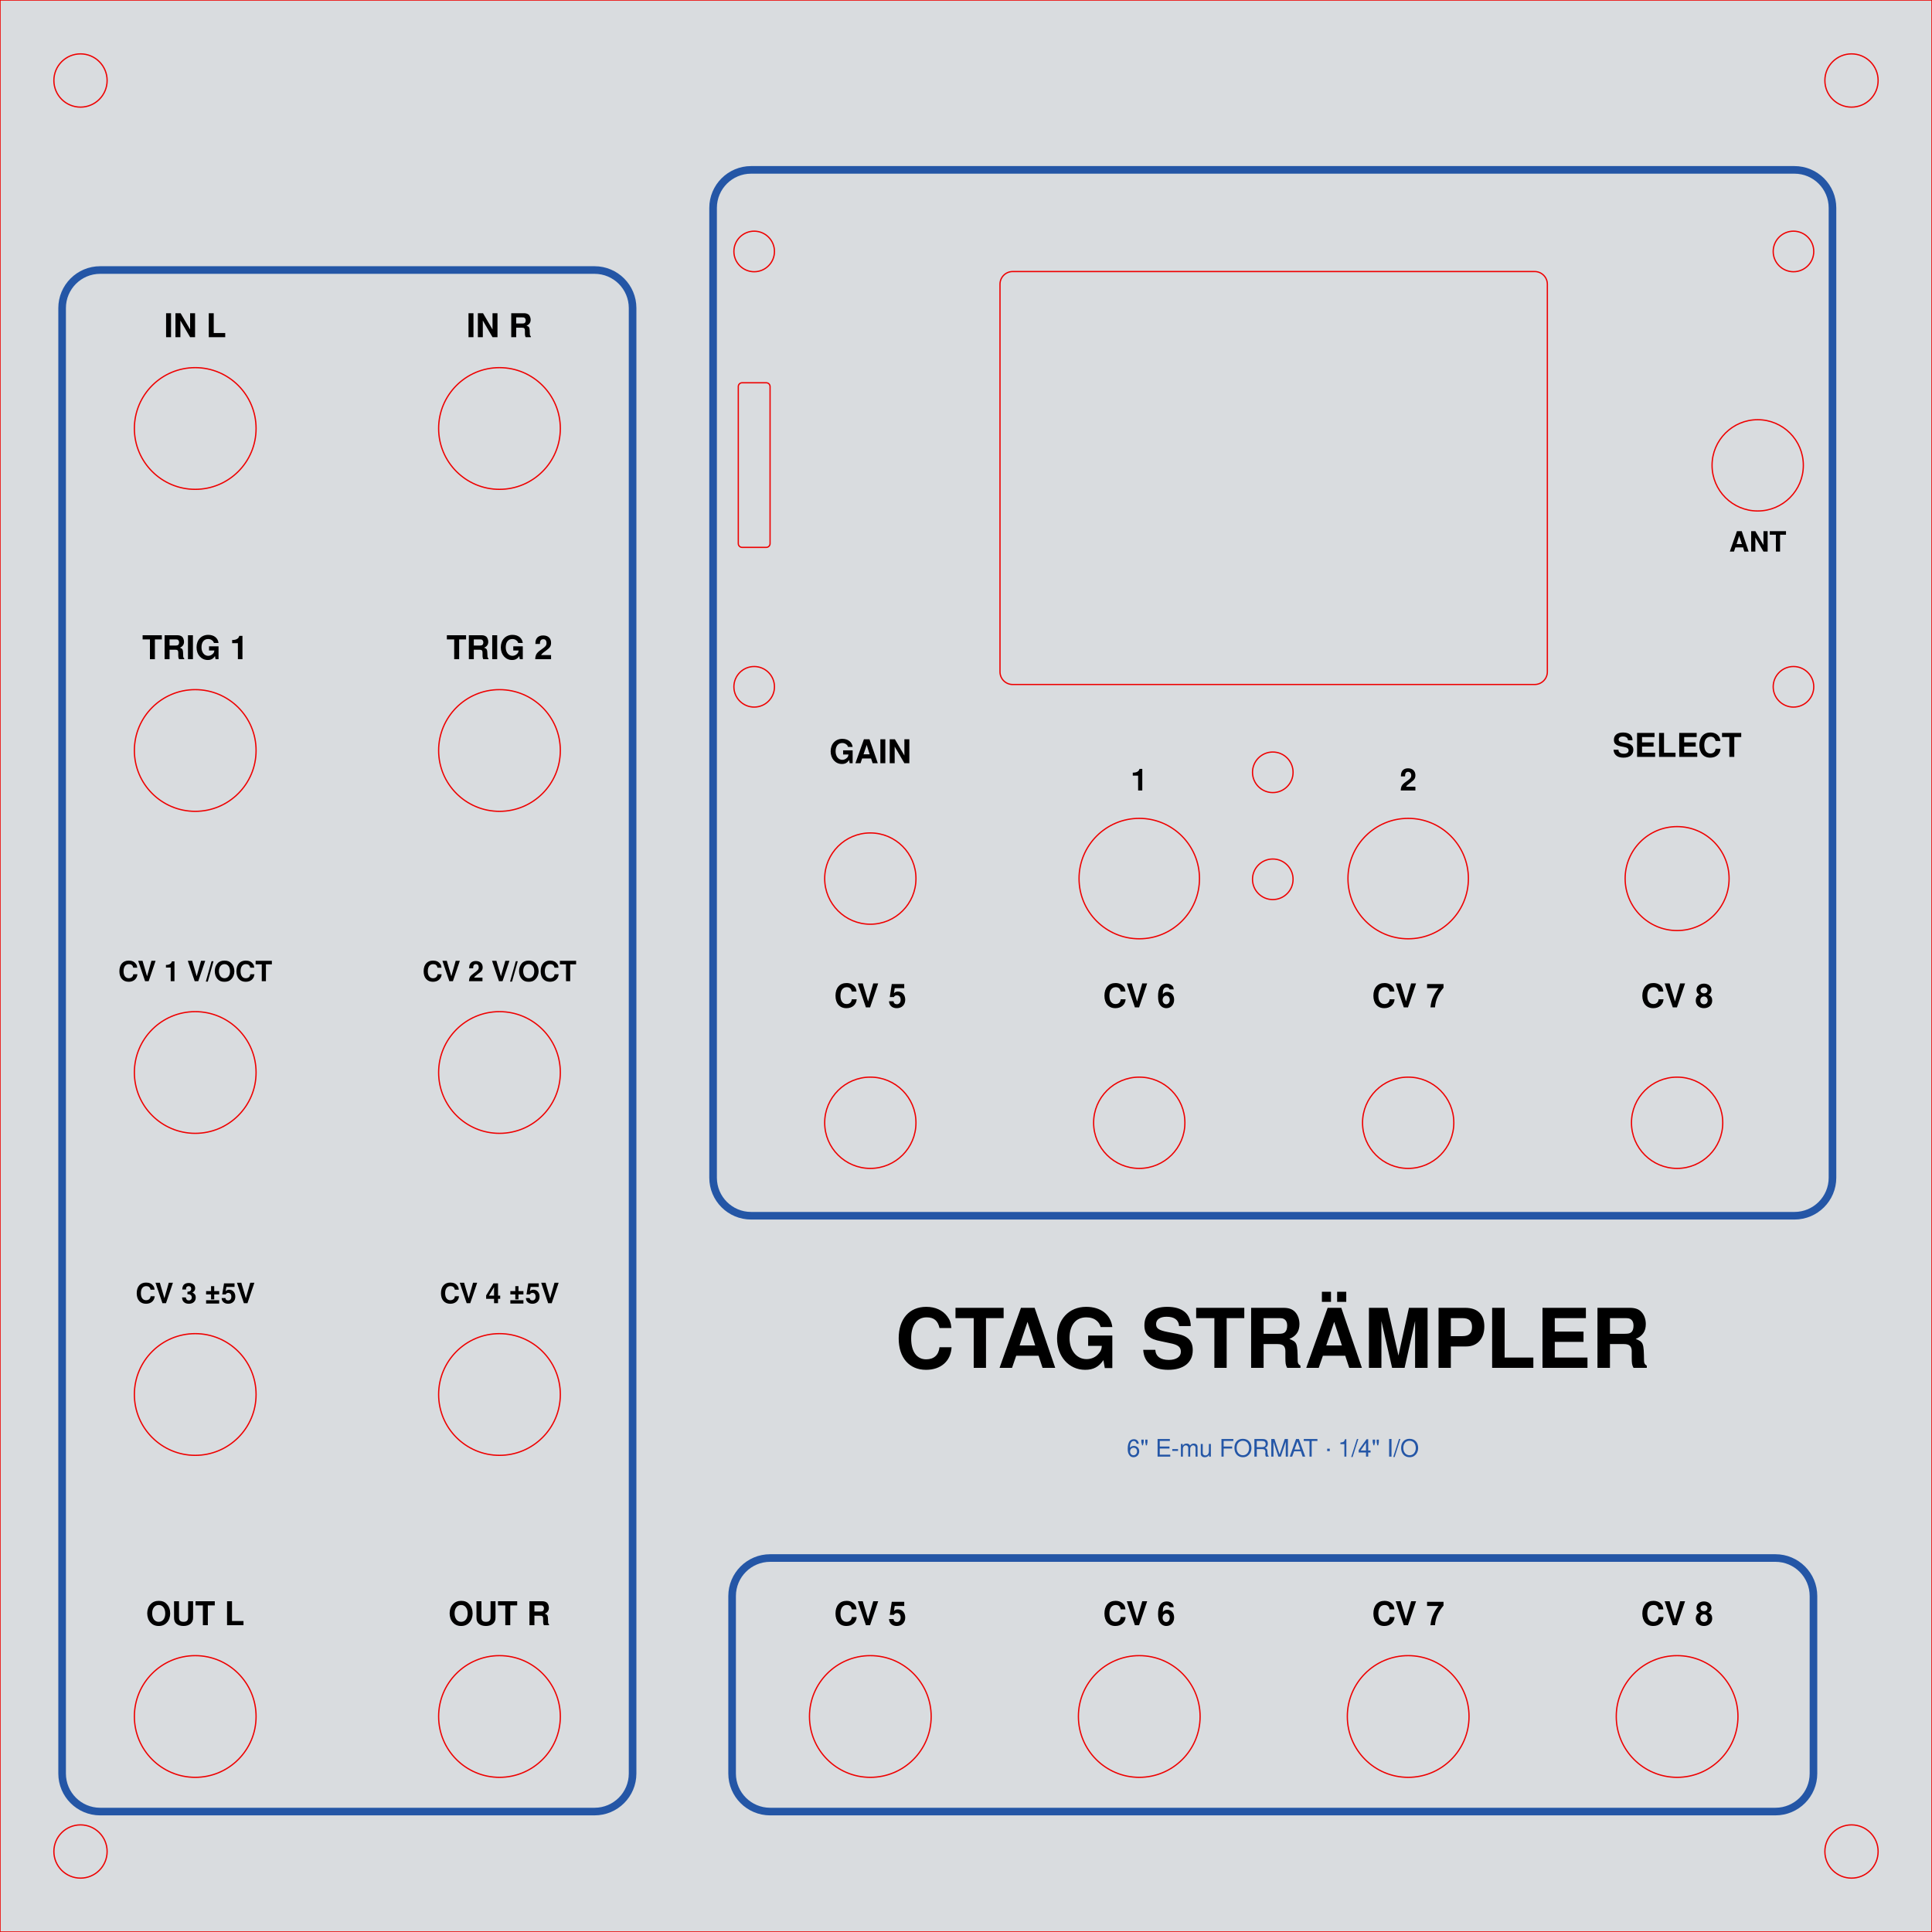
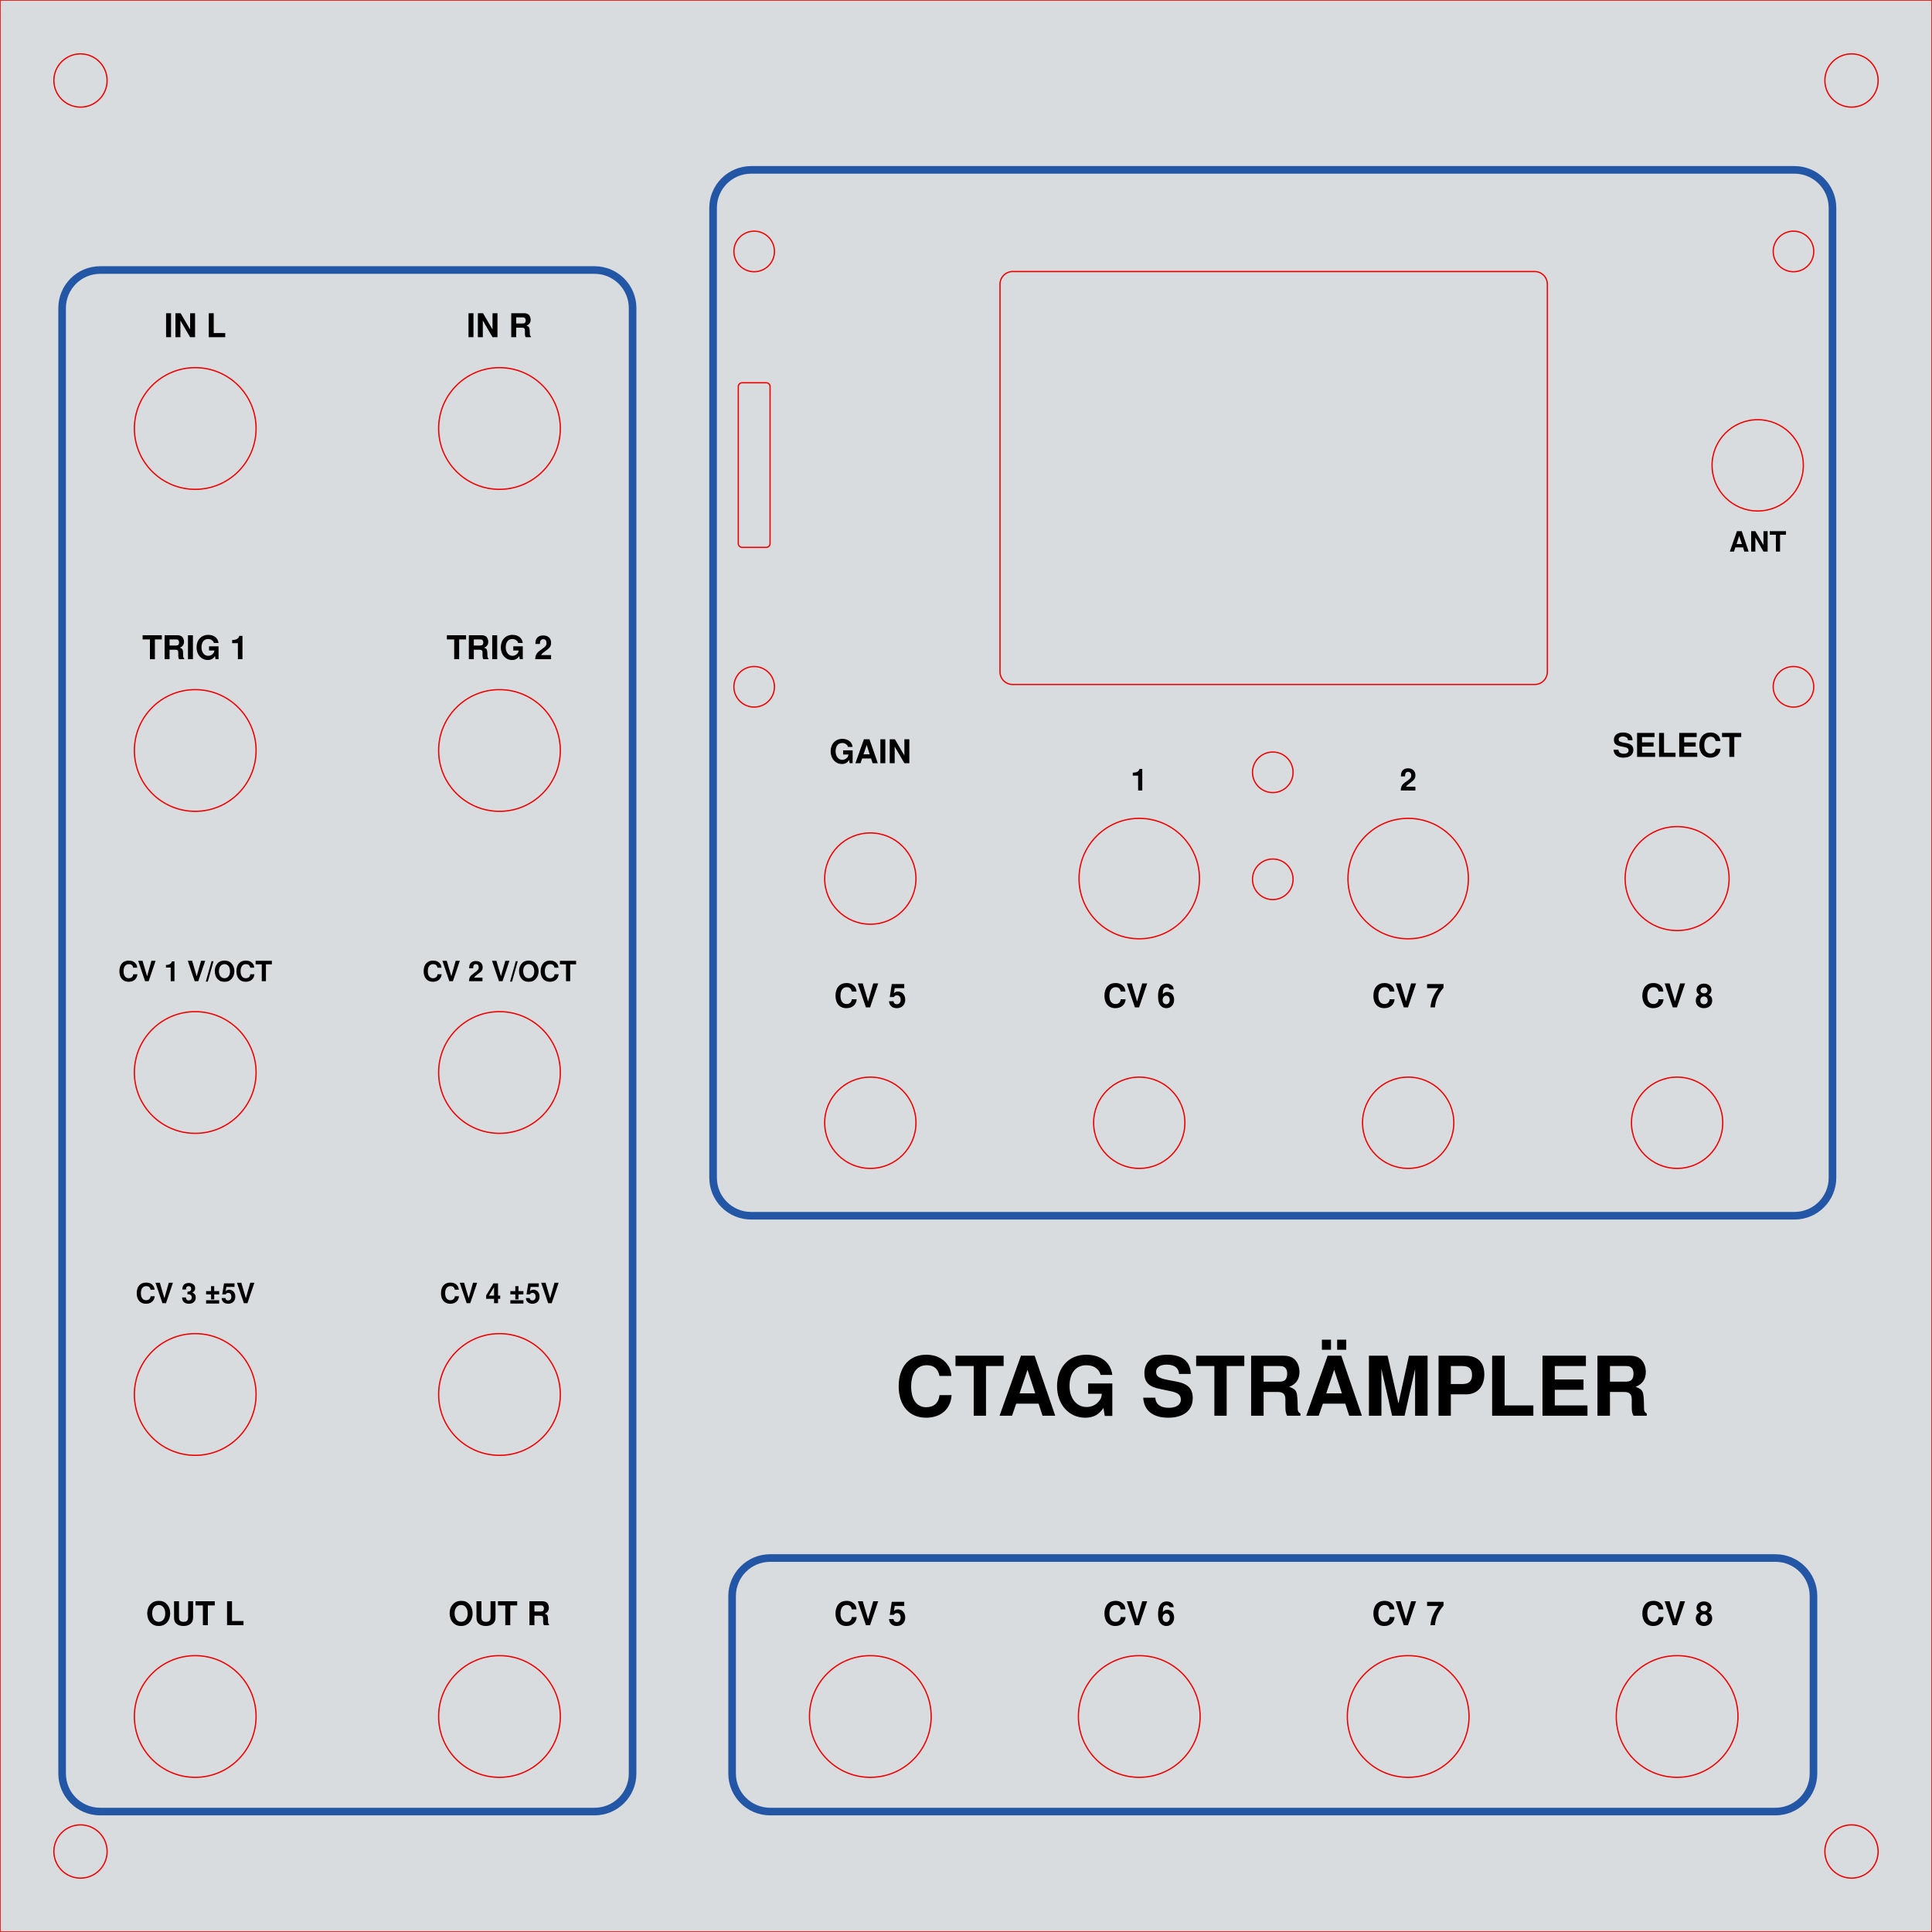
<svg xmlns="http://www.w3.org/2000/svg" width="152.4mm" height="152.4mm" viewBox="0 0 152.4 152.4">
  <rect width="100%" height="100%" fill="#d9dcdf" />
  <g id="ART">
    <text x="68.653" y="79.466" font-family="Helvetica, Arial, sans-serif" font-size="2.6" font-weight="bold" text-anchor="middle" fill="#000">CV 5</text>
    <text x="89.867" y="79.466" font-family="Helvetica, Arial, sans-serif" font-size="2.6" font-weight="bold" text-anchor="middle" fill="#000">CV 6</text>
    <text x="111.080" y="79.466" font-family="Helvetica, Arial, sans-serif" font-size="2.6" font-weight="bold" text-anchor="middle" fill="#000">CV 7</text>
    <text x="132.294" y="79.466" font-family="Helvetica, Arial, sans-serif" font-size="2.6" font-weight="bold" text-anchor="middle" fill="#000">CV 8</text>
    <text x="68.653" y="60.204" font-family="Helvetica, Arial, sans-serif" font-size="2.6" font-weight="bold" text-anchor="middle" fill="#000">GAIN</text>
    <text x="132.294" y="59.704" font-family="Helvetica, Arial, sans-serif" font-size="2.6" font-weight="bold" text-anchor="middle" fill="#000">SELECT</text>
    <text x="89.867" y="62.354" font-family="Helvetica, Arial, sans-serif" font-size="2.4" font-weight="bold" text-anchor="middle" fill="#000">1</text>
    <text x="111.080" y="62.354" font-family="Helvetica, Arial, sans-serif" font-size="2.4" font-weight="bold" text-anchor="middle" fill="#000">2</text>
    <text x="138.651" y="43.507" font-family="Helvetica, Arial, sans-serif" font-size="2.2" font-weight="bold" text-anchor="middle" fill="#000">ANT</text>
    <text x="15.400" y="26.600" font-family="Helvetica, Arial, sans-serif" font-size="2.6" font-weight="bold" text-anchor="middle" fill="#000">IN L</text>
    <text x="39.400" y="26.600" font-family="Helvetica, Arial, sans-serif" font-size="2.6" font-weight="bold" text-anchor="middle" fill="#000">IN R</text>
    <text x="15.400" y="52.000" font-family="Helvetica, Arial, sans-serif" font-size="2.6" font-weight="bold" text-anchor="middle" fill="#000">TRIG 1</text>
    <text x="39.400" y="52.000" font-family="Helvetica, Arial, sans-serif" font-size="2.6" font-weight="bold" text-anchor="middle" fill="#000">TRIG 2</text>
    <text x="15.400" y="77.400" font-family="Helvetica, Arial, sans-serif" font-size="2.2" font-weight="bold" text-anchor="middle" fill="#000">CV 1  V/OCT</text>
    <text x="39.400" y="77.400" font-family="Helvetica, Arial, sans-serif" font-size="2.2" font-weight="bold" text-anchor="middle" fill="#000">CV 2  V/OCT</text>
    <text x="15.400" y="102.800" font-family="Helvetica, Arial, sans-serif" font-size="2.2" font-weight="bold" text-anchor="middle" fill="#000">CV 3  ±5V</text>
    <text x="39.400" y="102.800" font-family="Helvetica, Arial, sans-serif" font-size="2.2" font-weight="bold" text-anchor="middle" fill="#000">CV 4  ±5V</text>
    <text x="15.400" y="128.200" font-family="Helvetica, Arial, sans-serif" font-size="2.6" font-weight="bold" text-anchor="middle" fill="#000">OUT L</text>
    <text x="39.400" y="128.200" font-family="Helvetica, Arial, sans-serif" font-size="2.6" font-weight="bold" text-anchor="middle" fill="#000">OUT R</text>
    <text x="68.653" y="128.200" font-family="Helvetica, Arial, sans-serif" font-size="2.6" font-weight="bold" text-anchor="middle" fill="#000">CV 5</text>
    <text x="89.867" y="128.200" font-family="Helvetica, Arial, sans-serif" font-size="2.6" font-weight="bold" text-anchor="middle" fill="#000">CV 6</text>
    <text x="111.080" y="128.200" font-family="Helvetica, Arial, sans-serif" font-size="2.6" font-weight="bold" text-anchor="middle" fill="#000">CV 7</text>
    <text x="132.294" y="128.200" font-family="Helvetica, Arial, sans-serif" font-size="2.6" font-weight="bold" text-anchor="middle" fill="#000">CV 8</text>
    <rect x="56.250" y="13.400" width="88.300" height="82.500" rx="3.000" fill="none" stroke="#2456A6" stroke-width="0.6" />
    <rect x="57.750" y="122.900" width="85.300" height="20.000" rx="3.000" fill="none" stroke="#2456A6" stroke-width="0.6" />
-     <text x="100.400" y="107.900" font-family="Helvetica, Arial, sans-serif" font-size="6.5" font-weight="bold" text-anchor="middle" fill="#000">CTAG STRÄMPLER</text>
-     <text x="100.400" y="114.900" font-family="Helvetica, Arial, sans-serif" font-size="1.9" font-weight="normal" text-anchor="middle" fill="#2456A6">6" E-mu FORMAT · 1/4" I/O</text>
+     <text x="100.400" y="111.675" font-family="Helvetica, Arial, sans-serif" font-size="6.5" font-weight="bold" text-anchor="middle" fill="#000">CTAG STRÄMPLER</text>
    <rect x="4.900" y="21.300" width="45.000" height="121.600" rx="3.000" fill="none" stroke="#2456A6" stroke-width="0.6" />
  </g>
  <g id="CUT" fill="none" stroke="#e00" stroke-width="0.1">
    <rect x="0" y="0" width="152.4" height="152.4" />
    <circle cx="6.350" cy="146.050" r="2.100" />
    <circle cx="146.050" cy="146.050" r="2.100" />
    <circle cx="6.350" cy="6.350" r="2.100" />
    <circle cx="146.050" cy="6.350" r="2.100" />
    <circle cx="68.653" cy="88.566" r="3.600" />
    <circle cx="89.867" cy="88.566" r="3.600" />
    <circle cx="111.080" cy="88.566" r="3.600" />
    <circle cx="132.294" cy="88.566" r="3.600" />
    <circle cx="68.653" cy="69.304" r="3.600" />
    <circle cx="132.294" cy="69.304" r="4.100" />
    <circle cx="89.867" cy="69.304" r="4.750" />
    <circle cx="111.080" cy="69.304" r="4.750" />
    <circle cx="100.400" cy="69.360" r="1.600" />
    <circle cx="138.651" cy="36.707" r="3.600" />
    <circle cx="59.491" cy="54.176" r="1.600" />
    <circle cx="141.473" cy="54.176" r="1.600" />
    <circle cx="59.491" cy="19.835" r="1.600" />
    <circle cx="141.473" cy="19.835" r="1.600" />
    <circle cx="100.400" cy="60.921" r="1.600" />
    <rect x="78.882" y="21.419" width="43.176" height="32.576" rx="1.000" />
    <rect x="58.238" y="30.193" width="2.507" height="12.985" rx="0.300" />
    <circle cx="15.400" cy="33.800" r="4.800" />
    <circle cx="39.400" cy="33.800" r="4.800" />
    <circle cx="15.400" cy="59.200" r="4.800" />
    <circle cx="39.400" cy="59.200" r="4.800" />
    <circle cx="15.400" cy="84.600" r="4.800" />
    <circle cx="39.400" cy="84.600" r="4.800" />
    <circle cx="15.400" cy="110.000" r="4.800" />
    <circle cx="39.400" cy="110.000" r="4.800" />
    <circle cx="15.400" cy="135.400" r="4.800" />
    <circle cx="39.400" cy="135.400" r="4.800" />
    <circle cx="68.653" cy="135.400" r="4.800" />
    <circle cx="89.867" cy="135.400" r="4.800" />
    <circle cx="111.080" cy="135.400" r="4.800" />
    <circle cx="132.294" cy="135.400" r="4.800" />
  </g>
</svg>
